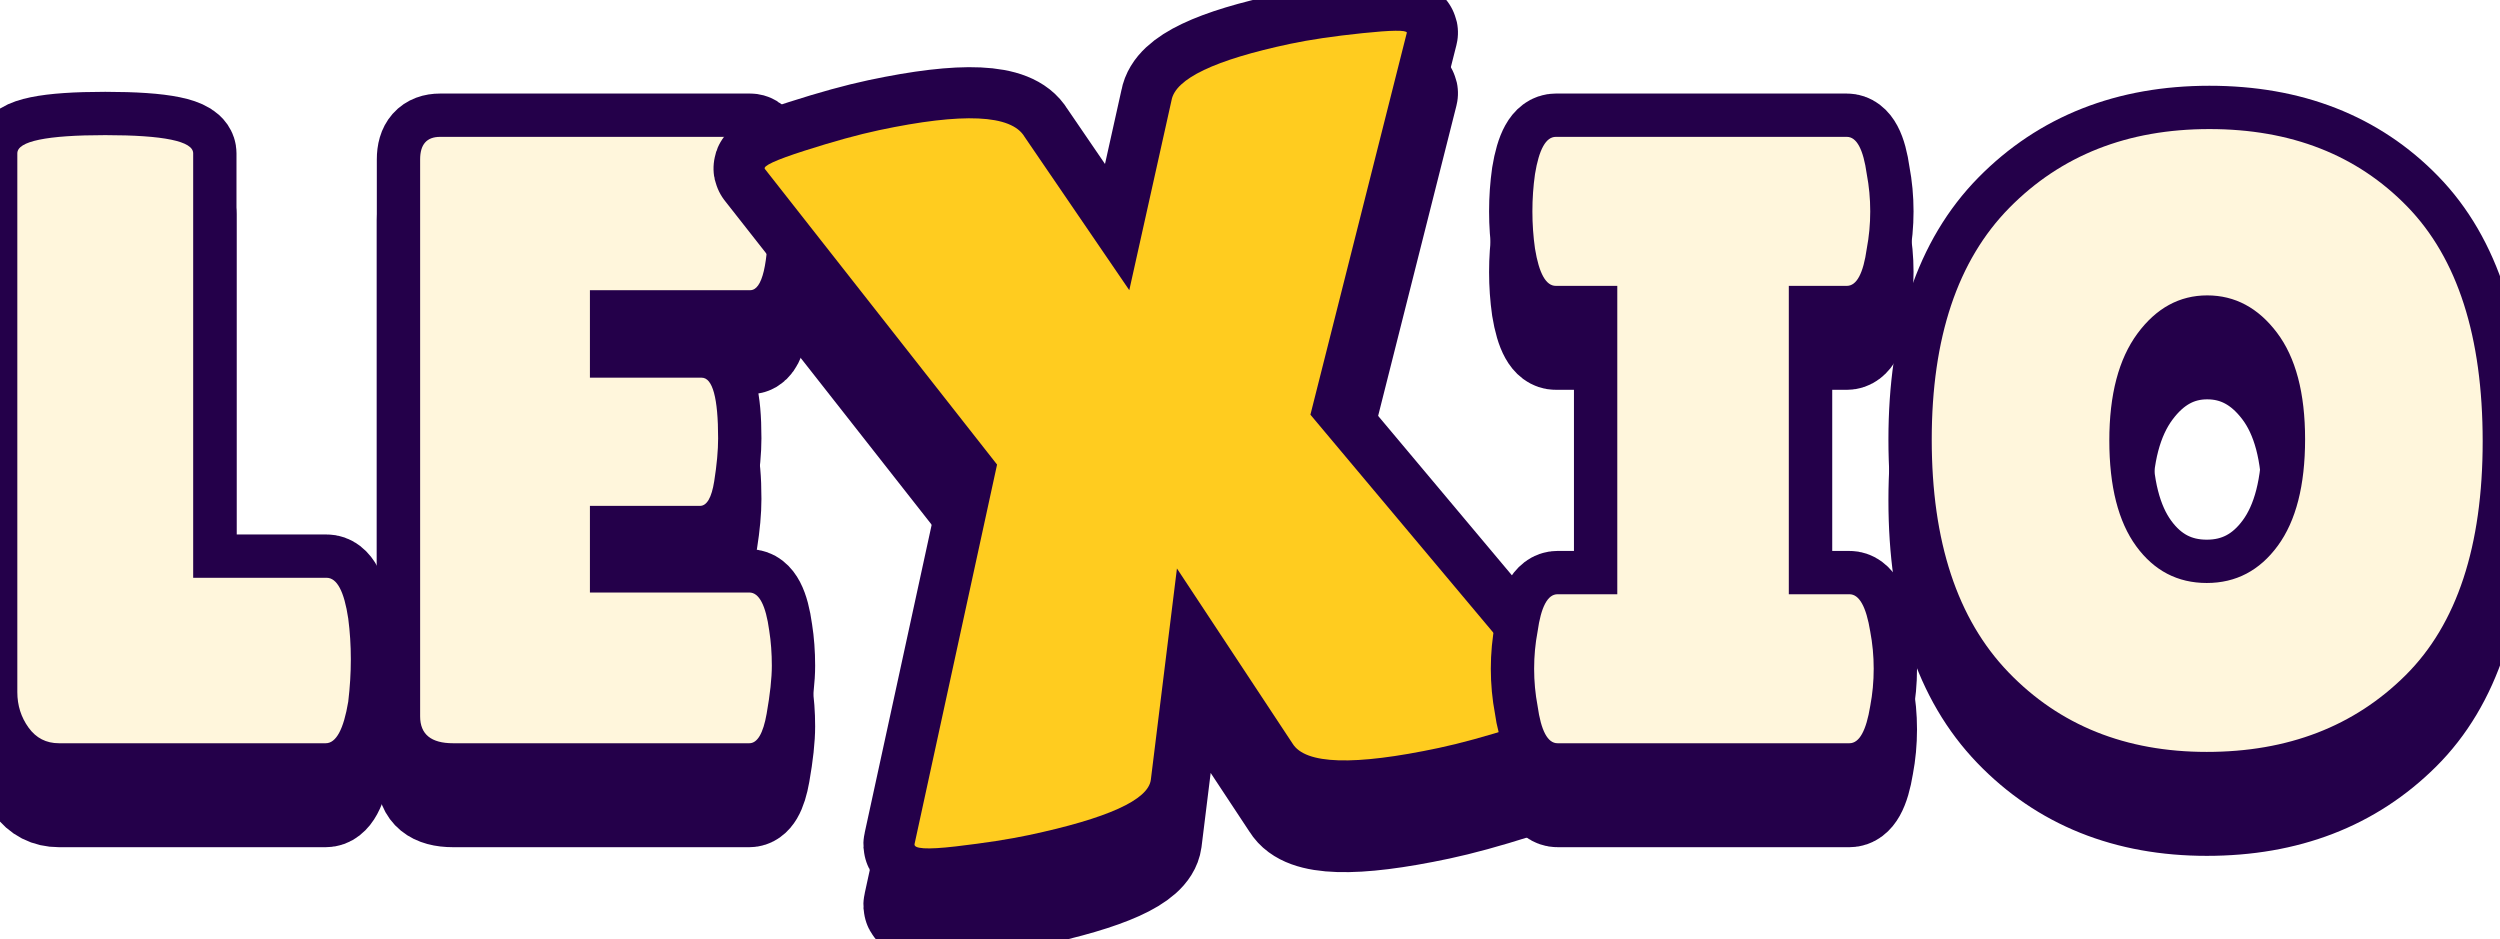
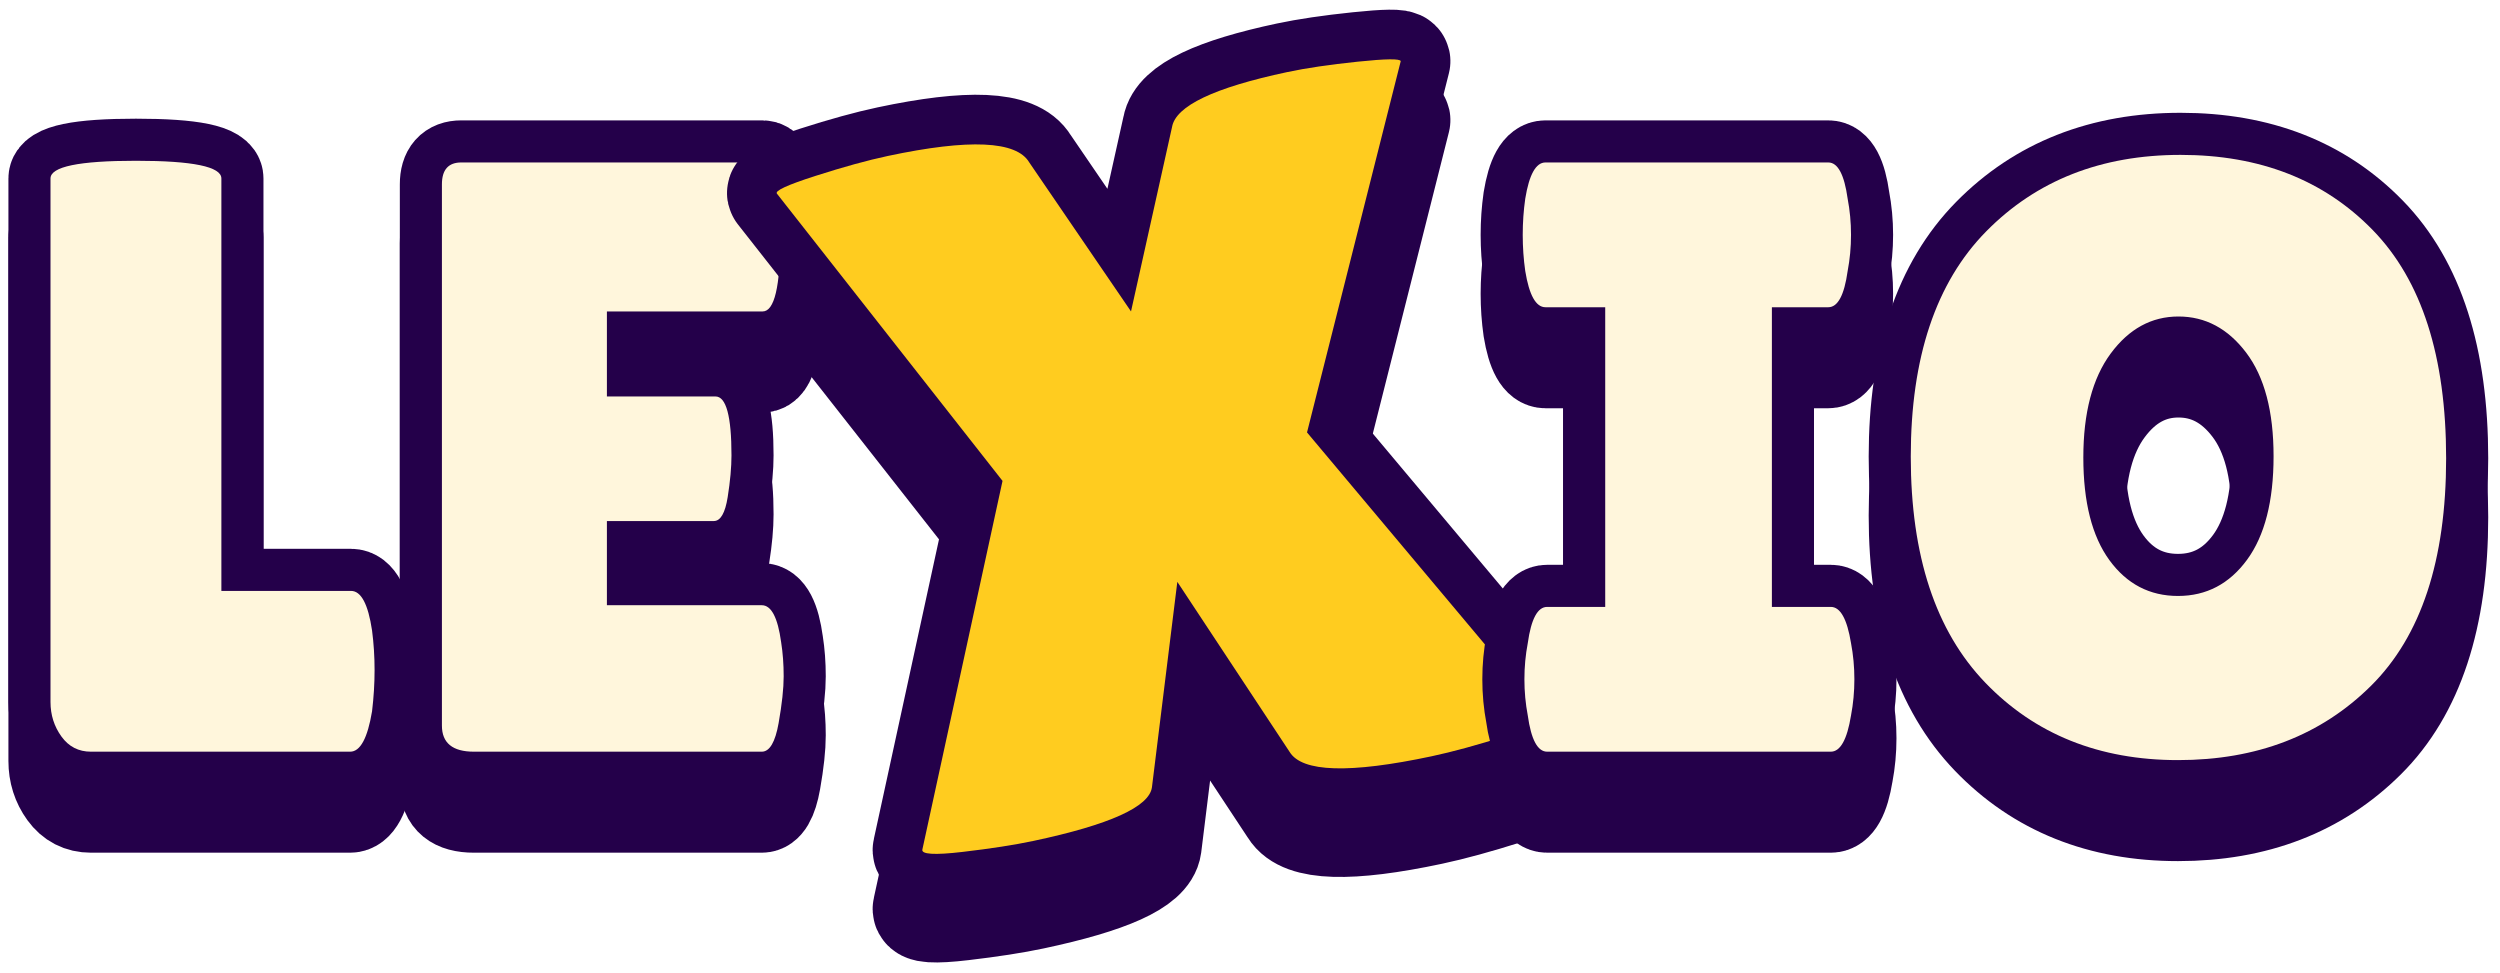
- <svg xmlns="http://www.w3.org/2000/svg" viewBox="2.0 6.5 288.6 108.3" role="img" aria-label="LEXIO">
+ <svg xmlns="http://www.w3.org/2000/svg" viewBox="-2 3 297 115.5" role="img" aria-label="LEXIO">
  <g stroke="#24004a" stroke-width="10" stroke-linejoin="round" paint-order="stroke fill">
    <path d="M4.0 86.4V24.2Q4.0 22.1 14.15 22.1Q24.3 22.1 24.3 24.2V73.2H39.7Q41.5 73.2 42.2 77.9Q42.5 80.2 42.5 82.6Q42.5 85 42.2 87.5Q41.4 92.3 39.6 92.3H8.8Q6.6 92.3 5.3 90.5Q4.0 88.7 4.0 86.4Z" fill="#24004a" transform="translate(0 7)" />
    <path d="M83.0 50.1Q84.9 50.1 84.9 57.1Q84.9 59.2 84.45 62.05Q84.0 64.9 82.8 64.9H70.1V74.9H88.5Q90.2 74.9 90.8 79.3Q91.1 81.2 91.1 83.35Q91.1 85.5 90.5 88.9Q89.9 92.3 88.5 92.3H54.3Q50.5 92.3 50.5 89.2V24.9Q50.5 22.3 52.8 22.3H88.6Q90.7 22.3 90.7 31.15Q90.7 40 88.6 40H70.1V50.1Z" fill="#24004a" transform="translate(0 7)" />
    <path d="M143.9 25Q145.1 22 156.4 22Q159.3 22 163.55 22.45Q167.8 22.9 167.8 23.3L150.8 57.9L168.4 91Q168.7 91.5 164.1 91.95Q159.5 92.4 156.3 92.4Q143.6 92.4 142.4 89L134.9 69.9L128.1 89.6Q127.1 92.4 115.3 92.4Q112.4 92.4 108.1 92.0Q103.8 91.6 104.2 90.9L119.8 56.3L103.6 23.3Q103.3 22.8 107.75 22.35Q112.2 21.9 115.3 21.9Q127.9 21.9 129.1 25.5L136.0 42.3Z" fill="#24004a" transform="translate(0 7) rotate(-12 135.95 57.15) translate(135.95 57.15) scale(1.18) translate(-135.95 -57.15)" />
    <path d="M188.7 75.1V39.5H181.6Q179.9 39.5 179.2 35.2Q178.9 33.1 178.9 30.9Q178.9 28.7 179.2 26.6Q179.9 22.3 181.6 22.3H215.2Q216.9 22.3 217.5 26.6Q217.9 28.7 217.9 30.9Q217.9 33.1 217.5 35.2Q216.9 39.5 215.2 39.5H208.5V75.1H215.5Q217.2 75.1 217.9 79.4Q218.3 81.5 218.3 83.7Q218.3 85.9 217.9 88Q217.2 92.3 215.5 92.3H181.8Q180.1 92.3 179.5 88Q179.1 85.9 179.1 83.7Q179.1 81.5 179.5 79.4Q180.1 75.1 181.8 75.1Z" fill="#24004a" transform="translate(0 7)" />
    <path d="M256.75 93.3Q242.7 93.3 233.85 84.1Q225 74.9 225 57.25Q225 39.6 233.95 30.5Q242.9 21.4 257.05 21.4Q271.2 21.4 279.9 30.35Q288.6 39.3 288.6 57.45Q288.6 75.6 279.7 84.45Q270.8 93.3 256.75 93.3ZM256.8 40.6Q252 40.6 248.75 45Q245.5 49.4 245.5 57.35Q245.5 65.3 248.6 69.55Q251.7 73.8 256.75 73.8Q261.8 73.8 264.95 69.5Q268.1 65.2 268.1 57.2Q268.1 49.2 264.85 44.9Q261.6 40.6 256.8 40.6Z" fill="#24004a" transform="translate(0 7)" />
    <path d="M4.0 86.4V24.2Q4.0 22.1 14.15 22.1Q24.3 22.1 24.3 24.2V73.2H39.7Q41.5 73.2 42.2 77.9Q42.5 80.2 42.5 82.6Q42.5 85 42.2 87.5Q41.4 92.3 39.6 92.3H8.8Q6.6 92.3 5.3 90.5Q4.0 88.7 4.0 86.4Z" fill="#fff6dc" />
    <path d="M83.0 50.1Q84.9 50.1 84.9 57.1Q84.9 59.2 84.45 62.05Q84.0 64.9 82.8 64.9H70.1V74.9H88.5Q90.2 74.9 90.8 79.3Q91.1 81.2 91.1 83.35Q91.1 85.5 90.5 88.9Q89.9 92.3 88.5 92.3H54.3Q50.5 92.3 50.5 89.2V24.9Q50.5 22.3 52.8 22.3H88.6Q90.7 22.3 90.7 31.15Q90.7 40 88.6 40H70.1V50.1Z" fill="#fff6dc" />
    <path d="M143.9 25Q145.1 22 156.4 22Q159.3 22 163.55 22.45Q167.8 22.9 167.8 23.3L150.8 57.9L168.4 91Q168.7 91.5 164.1 91.95Q159.5 92.4 156.3 92.4Q143.6 92.4 142.4 89L134.9 69.9L128.1 89.6Q127.1 92.4 115.3 92.4Q112.4 92.4 108.1 92.0Q103.8 91.6 104.2 90.9L119.8 56.3L103.6 23.3Q103.3 22.8 107.75 22.35Q112.2 21.9 115.3 21.9Q127.9 21.9 129.1 25.5L136.0 42.3Z" fill="#ffcc1f" transform="translate(0 0) rotate(-12 135.95 57.15) translate(135.95 57.15) scale(1.18) translate(-135.95 -57.15)" />
    <path d="M188.7 75.1V39.5H181.6Q179.9 39.5 179.2 35.2Q178.9 33.1 178.9 30.9Q178.9 28.7 179.2 26.6Q179.9 22.3 181.6 22.3H215.2Q216.9 22.3 217.5 26.6Q217.9 28.7 217.9 30.9Q217.9 33.1 217.5 35.2Q216.9 39.5 215.2 39.5H208.5V75.1H215.5Q217.2 75.1 217.9 79.4Q218.3 81.5 218.3 83.7Q218.3 85.9 217.9 88Q217.2 92.3 215.5 92.3H181.8Q180.1 92.3 179.5 88Q179.1 85.9 179.1 83.7Q179.1 81.5 179.5 79.4Q180.1 75.1 181.8 75.1Z" fill="#fff6dc" />
    <path d="M256.75 93.3Q242.7 93.3 233.85 84.1Q225 74.9 225 57.25Q225 39.6 233.95 30.5Q242.9 21.4 257.05 21.4Q271.2 21.4 279.9 30.35Q288.6 39.3 288.6 57.45Q288.6 75.6 279.7 84.45Q270.8 93.3 256.75 93.3ZM256.8 40.6Q252 40.6 248.75 45Q245.5 49.4 245.5 57.35Q245.5 65.3 248.6 69.55Q251.7 73.8 256.75 73.8Q261.8 73.8 264.95 69.5Q268.1 65.2 268.1 57.2Q268.1 49.2 264.85 44.9Q261.6 40.6 256.8 40.6Z" fill="#fff6dc" />
  </g>
</svg>
